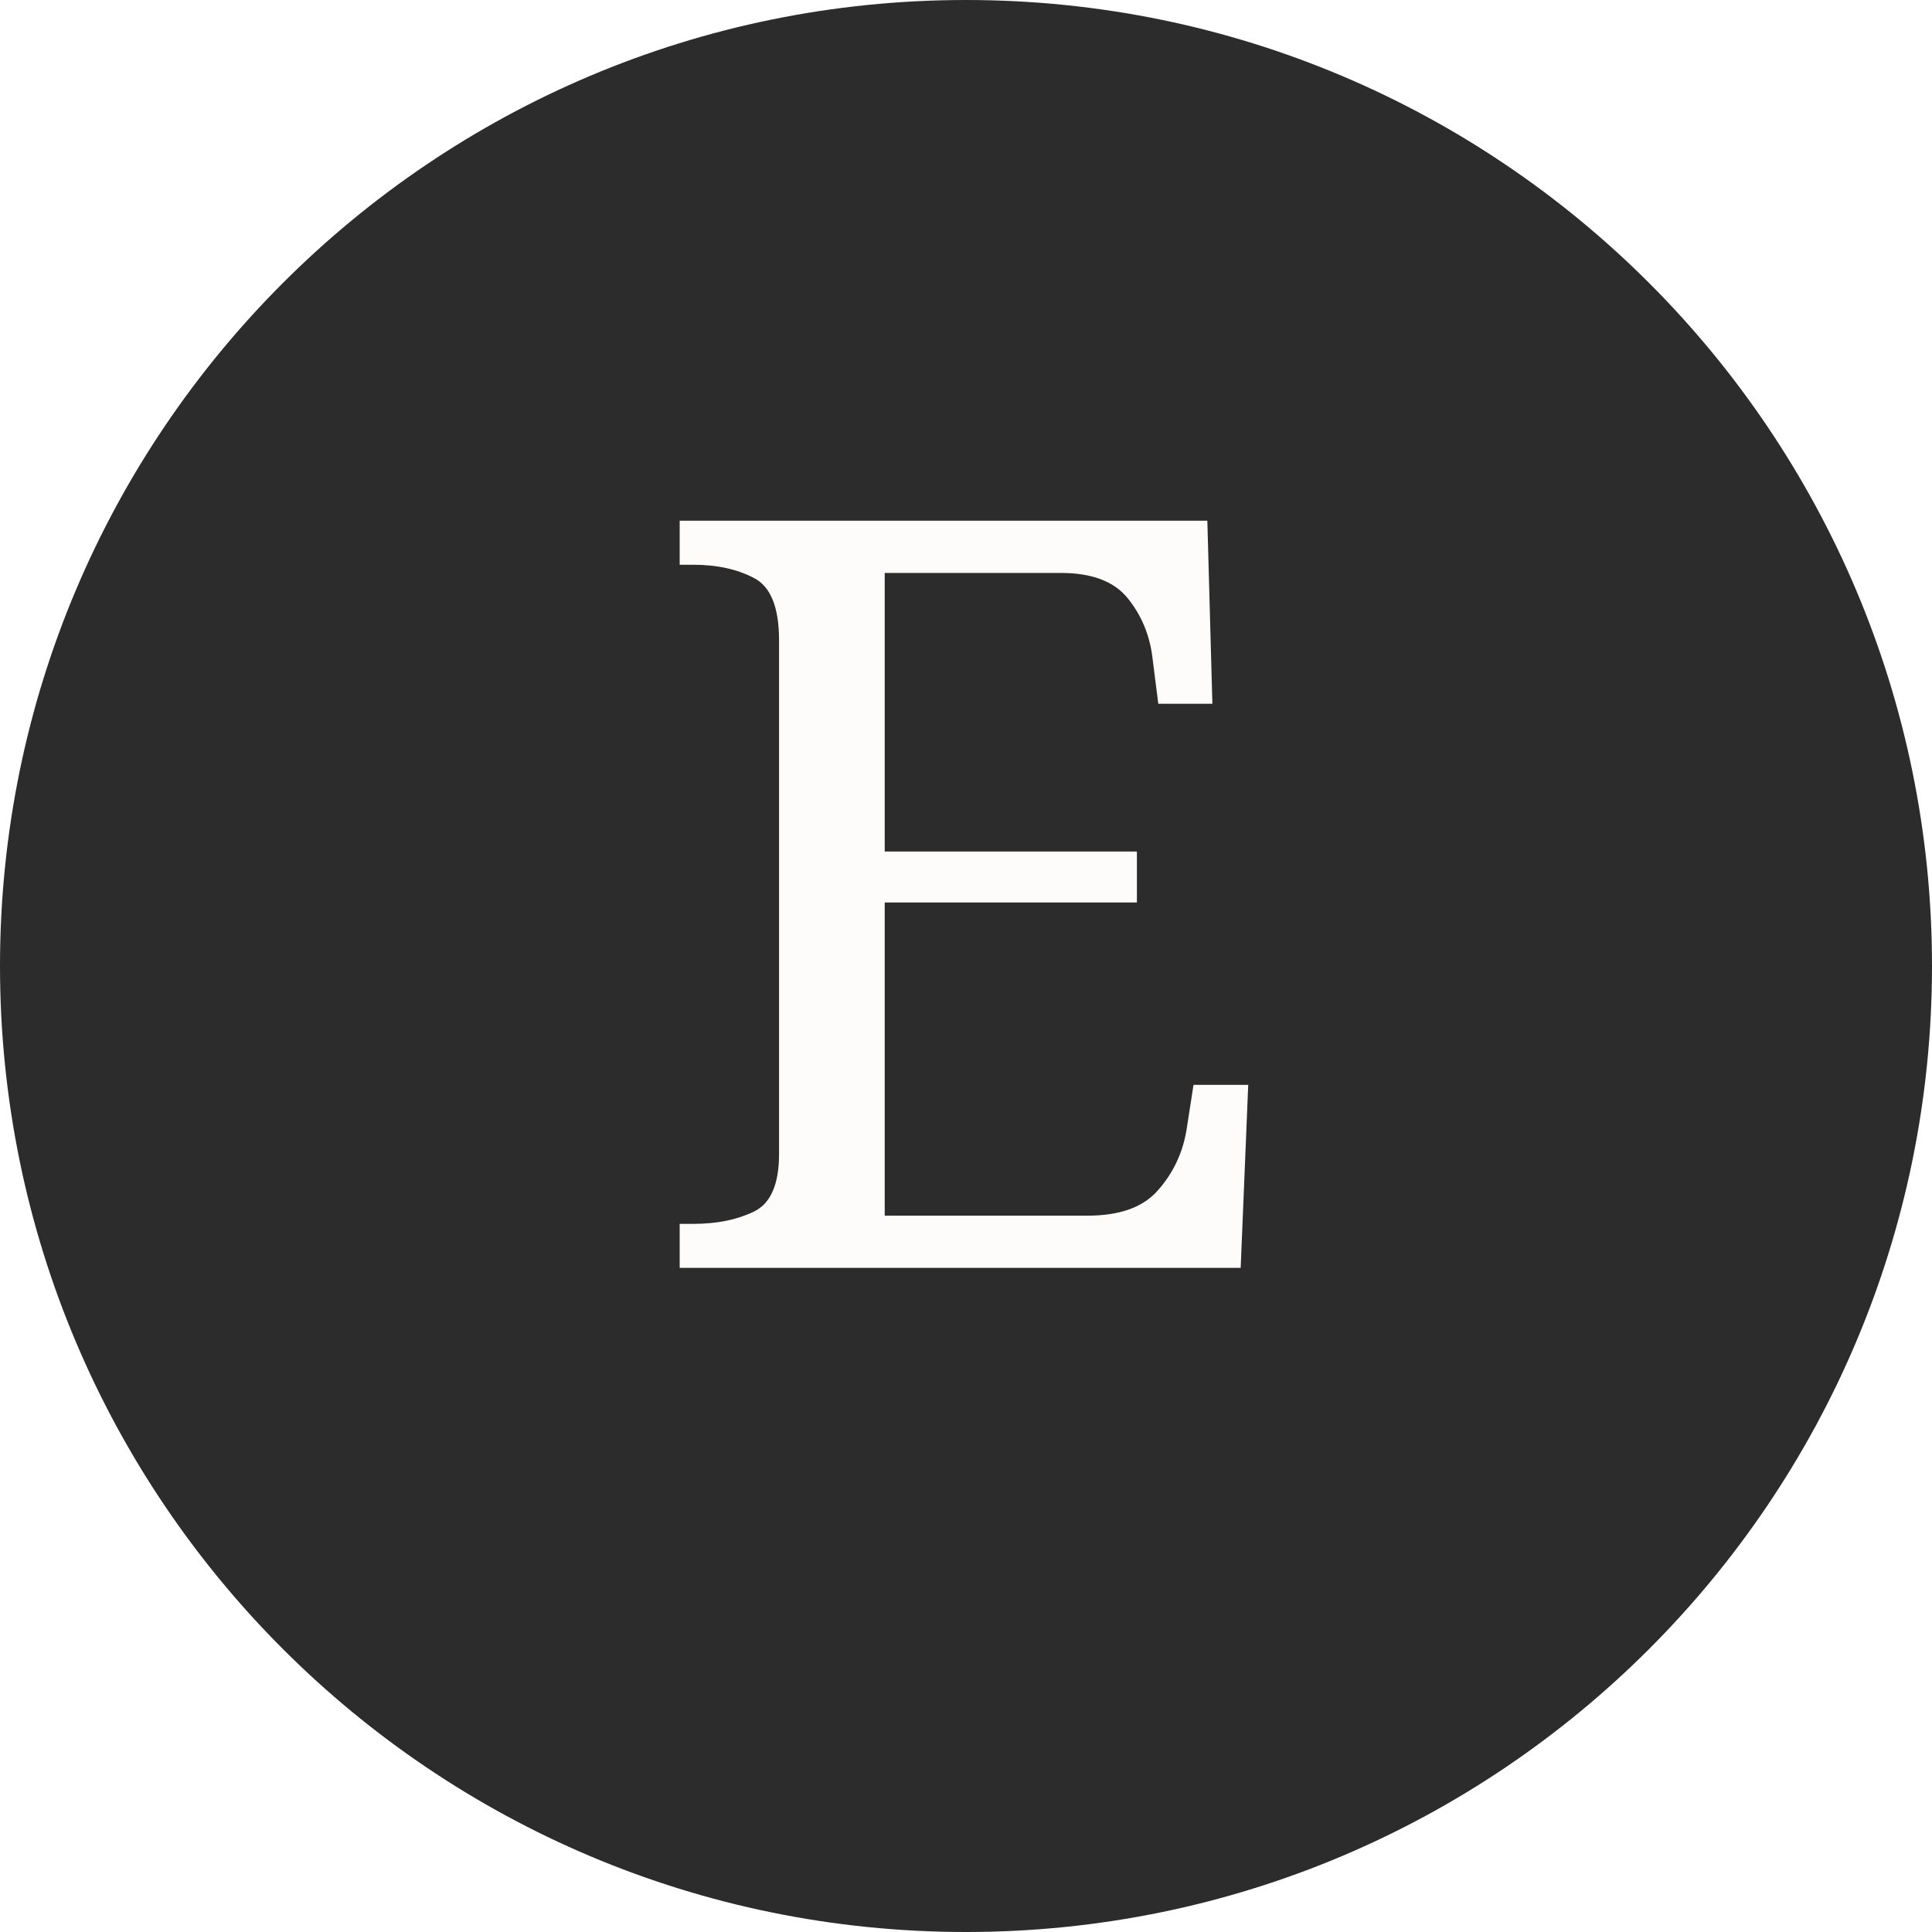
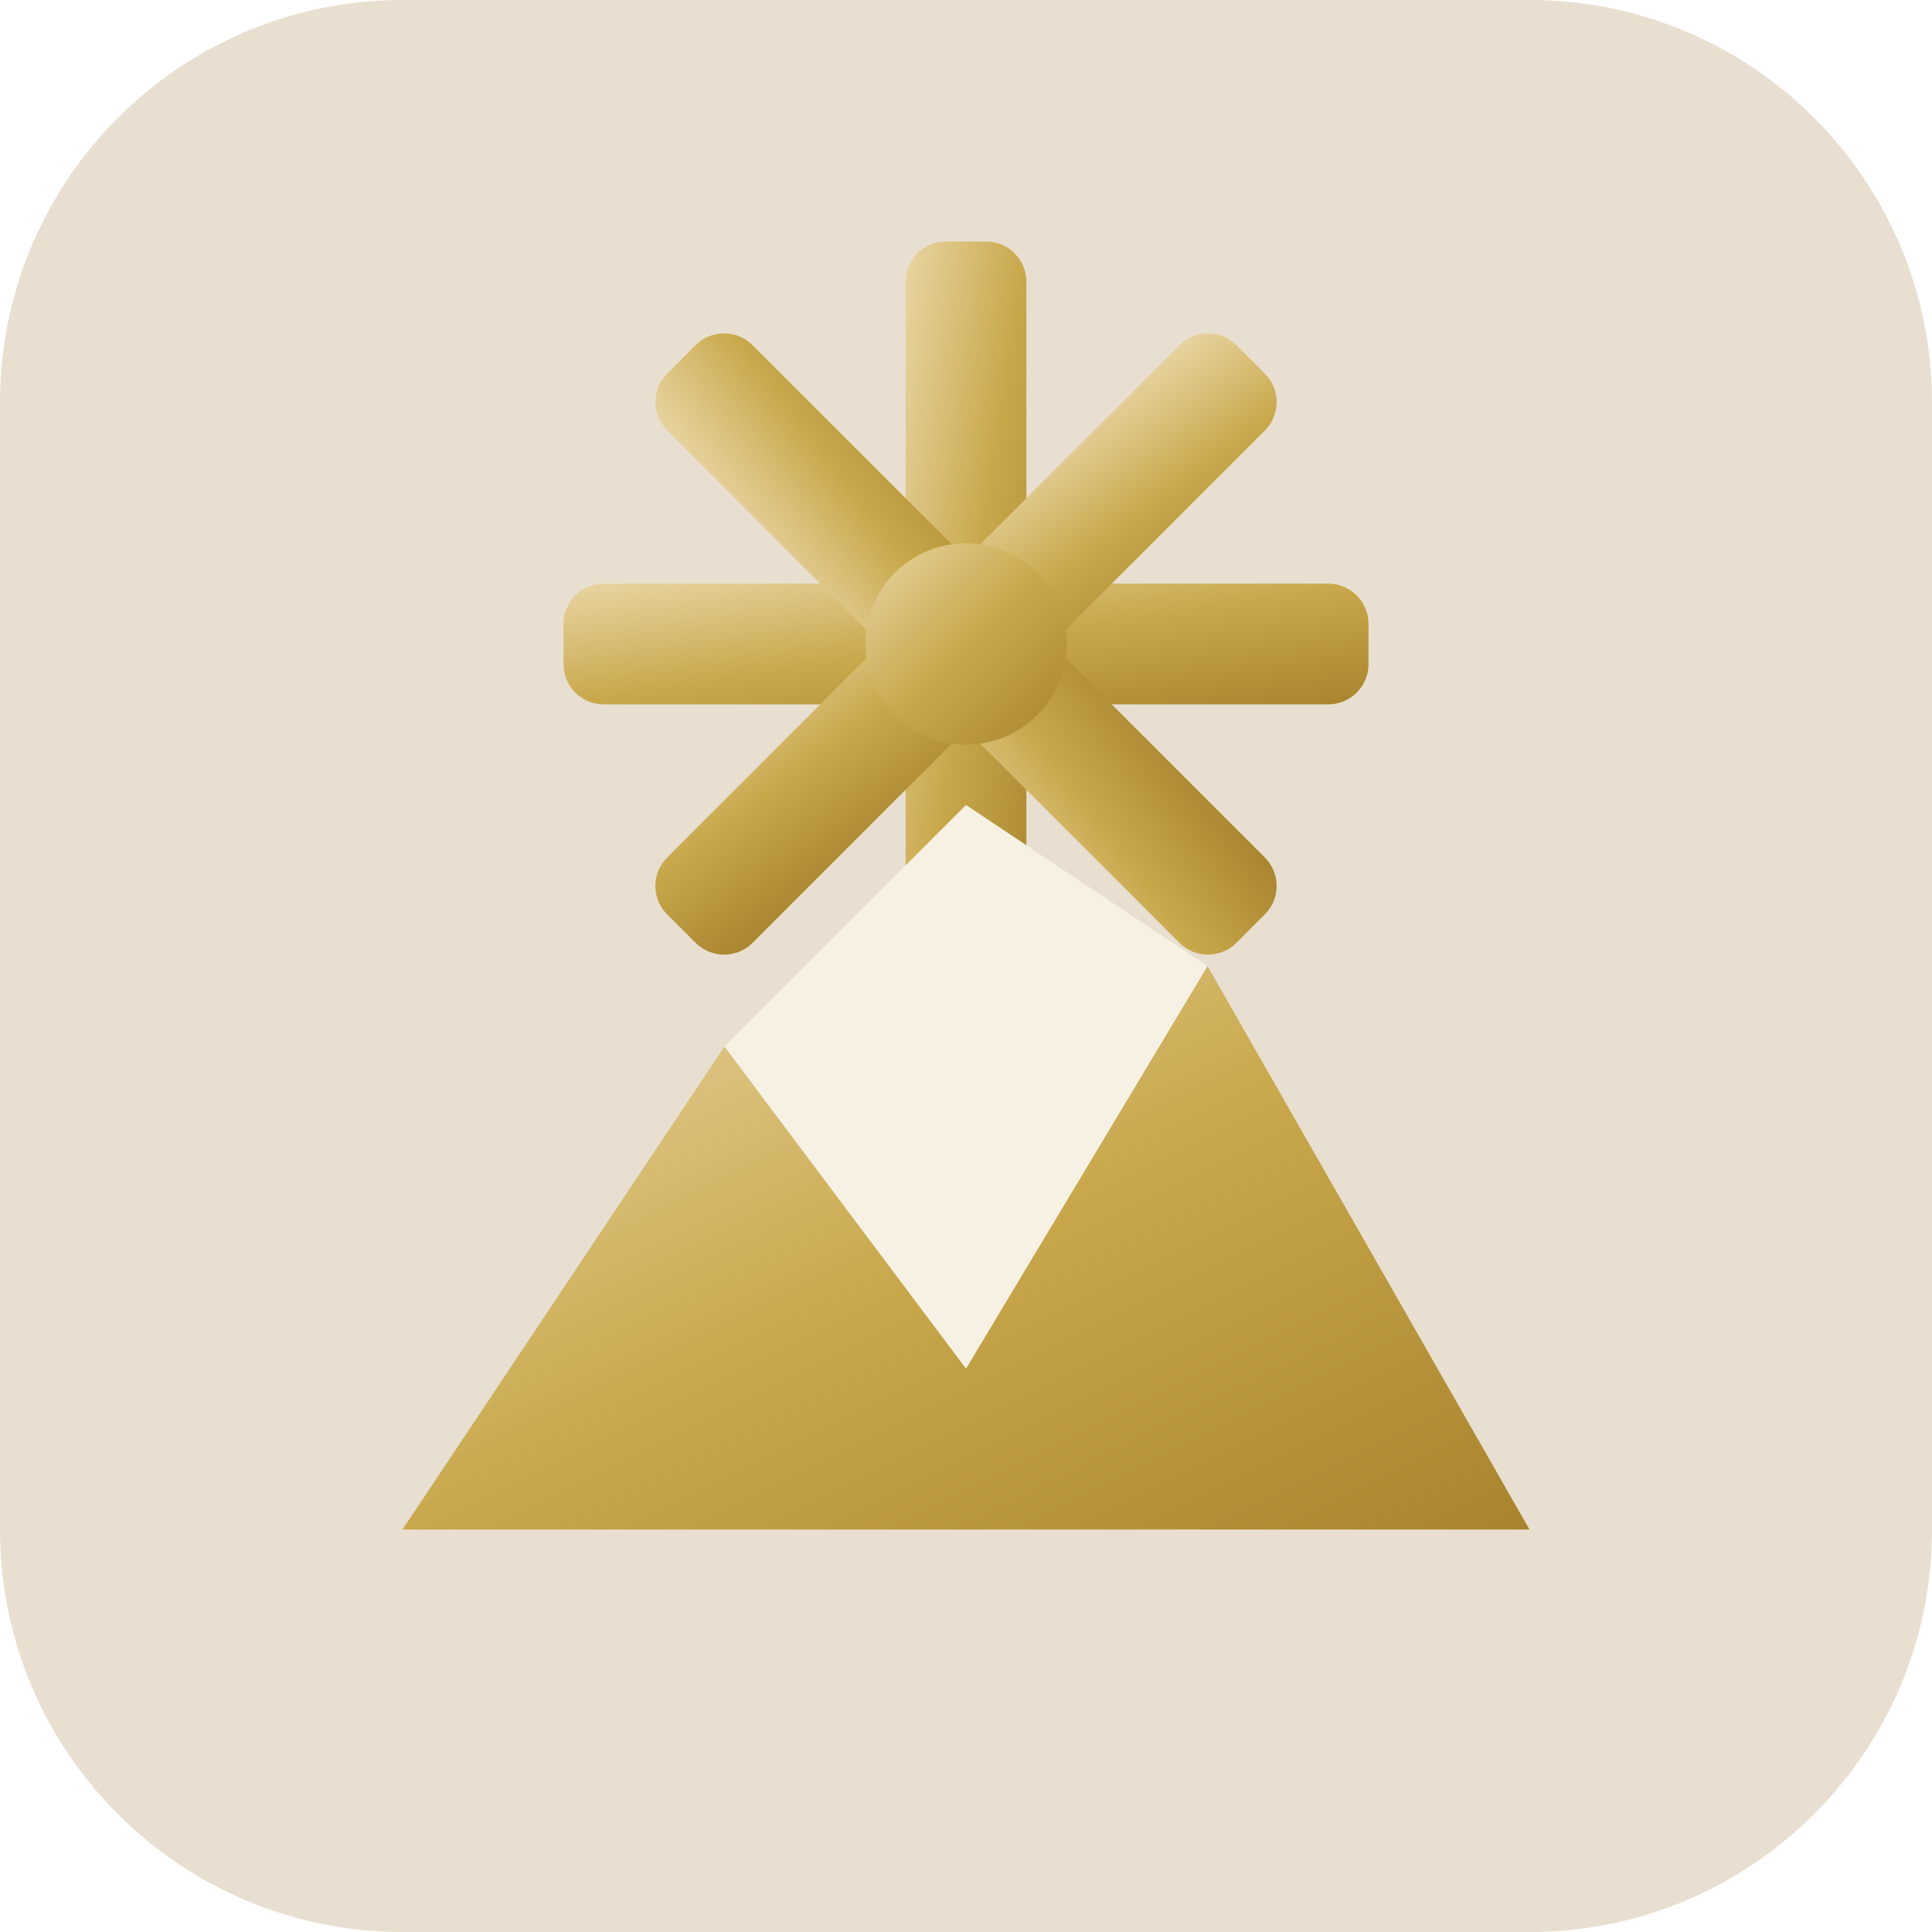
<svg xmlns="http://www.w3.org/2000/svg" viewBox="0 0 48 48" width="48" height="48">
-   <circle cx="24" cy="24" r="24" fill="#2C2C2C" />
-   <text x="24" y="31.5" text-anchor="middle" font-family="Georgia, serif" font-size="26" font-weight="400" fill="#FDFCFA">E</text>
+   <defs>
+     <linearGradient id="g" x1="0%" y1="0%" x2="100%" y2="100%">
+       <stop offset="0%" stop-color="#E8D5A3" />
+       <stop offset="50%" stop-color="#C9A84C" />
+       <stop offset="100%" stop-color="#A8842E" />
+     </linearGradient>
+   </defs>
+   <rect width="48" height="48" rx="10" fill="#E8DFD0" />
+   <g transform="translate(24 16)" fill="url(#g)">
+     <rect x="-1.5" y="-10" width="3" height="20" rx="1" />
+     <rect x="-10" y="-1.5" width="20" height="3" rx="1" />
+     <rect x="-1.5" y="-10" width="3" height="20" rx="1" transform="rotate(45)" />
+     <rect x="-1.5" y="-10" width="3" height="20" rx="1" transform="rotate(-45)" />
+     <circle r="2.5" />
+   </g>
+   <path d="M10 38 L18 26 L24 34 L30 24 L38 38 Z" fill="url(#g)" />
+   <path d="M18 26 L24 34 L30 24 L24 20 Z" fill="#F7F1E4" />
</svg>
